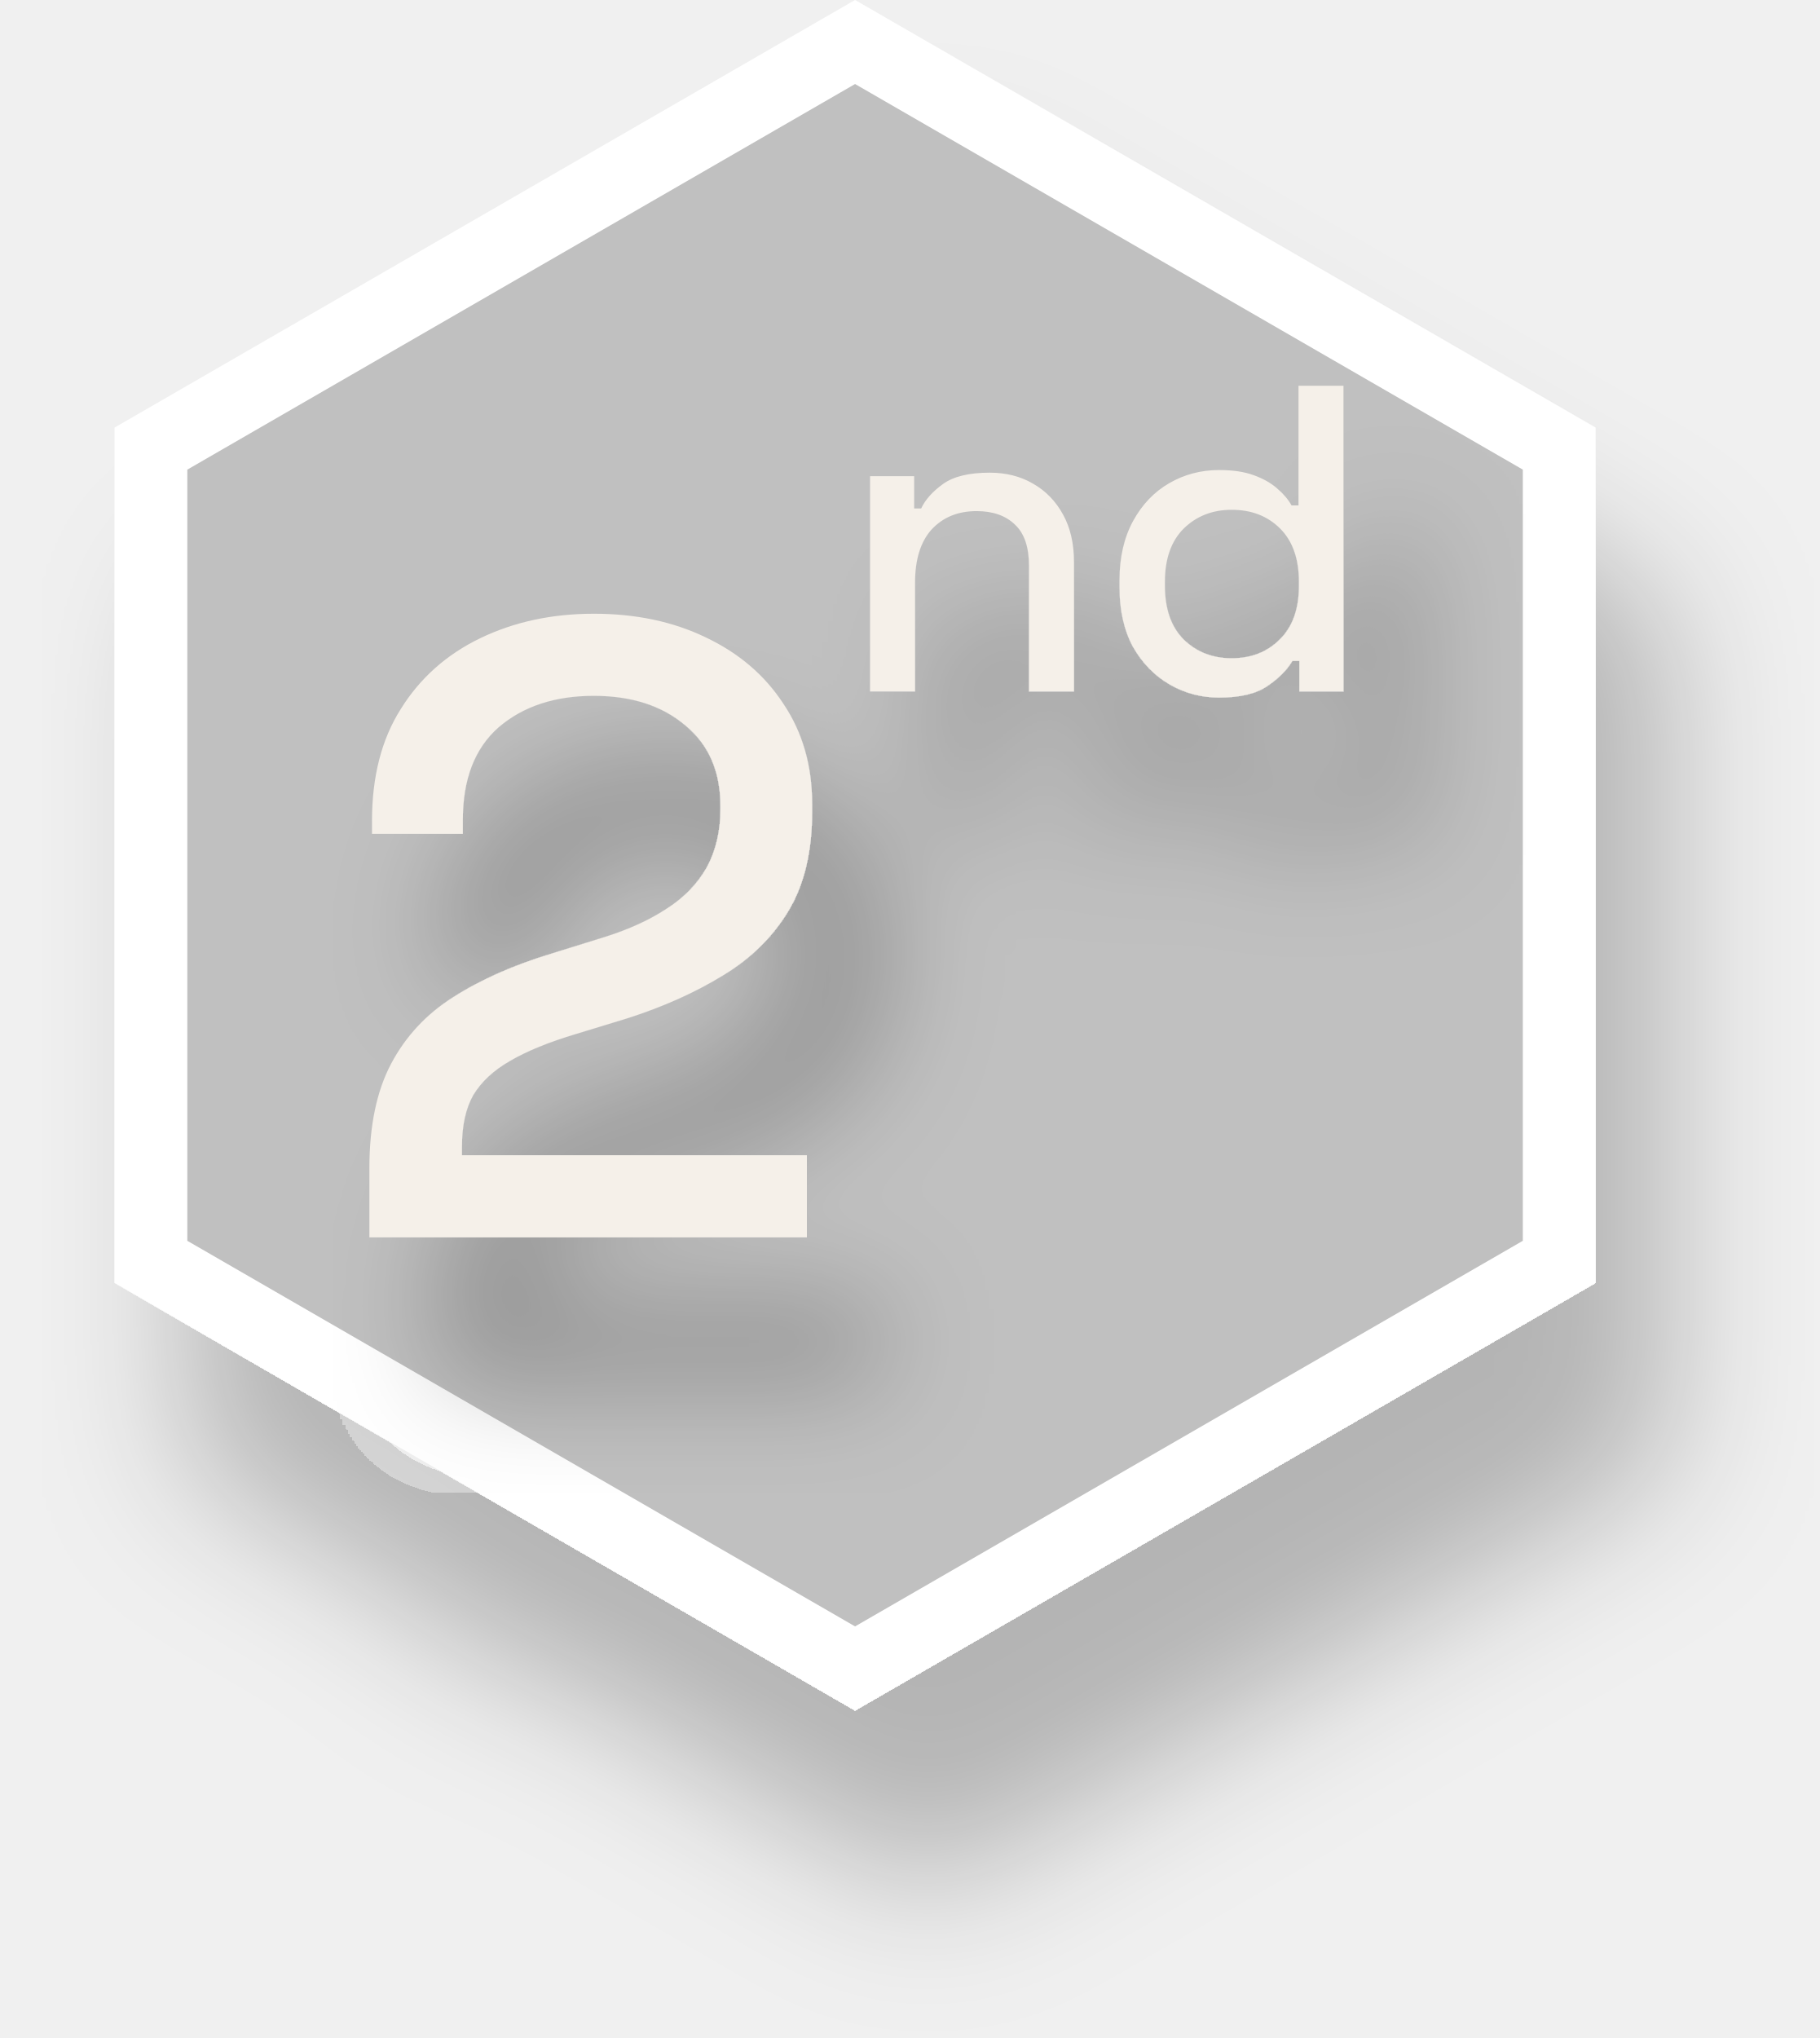
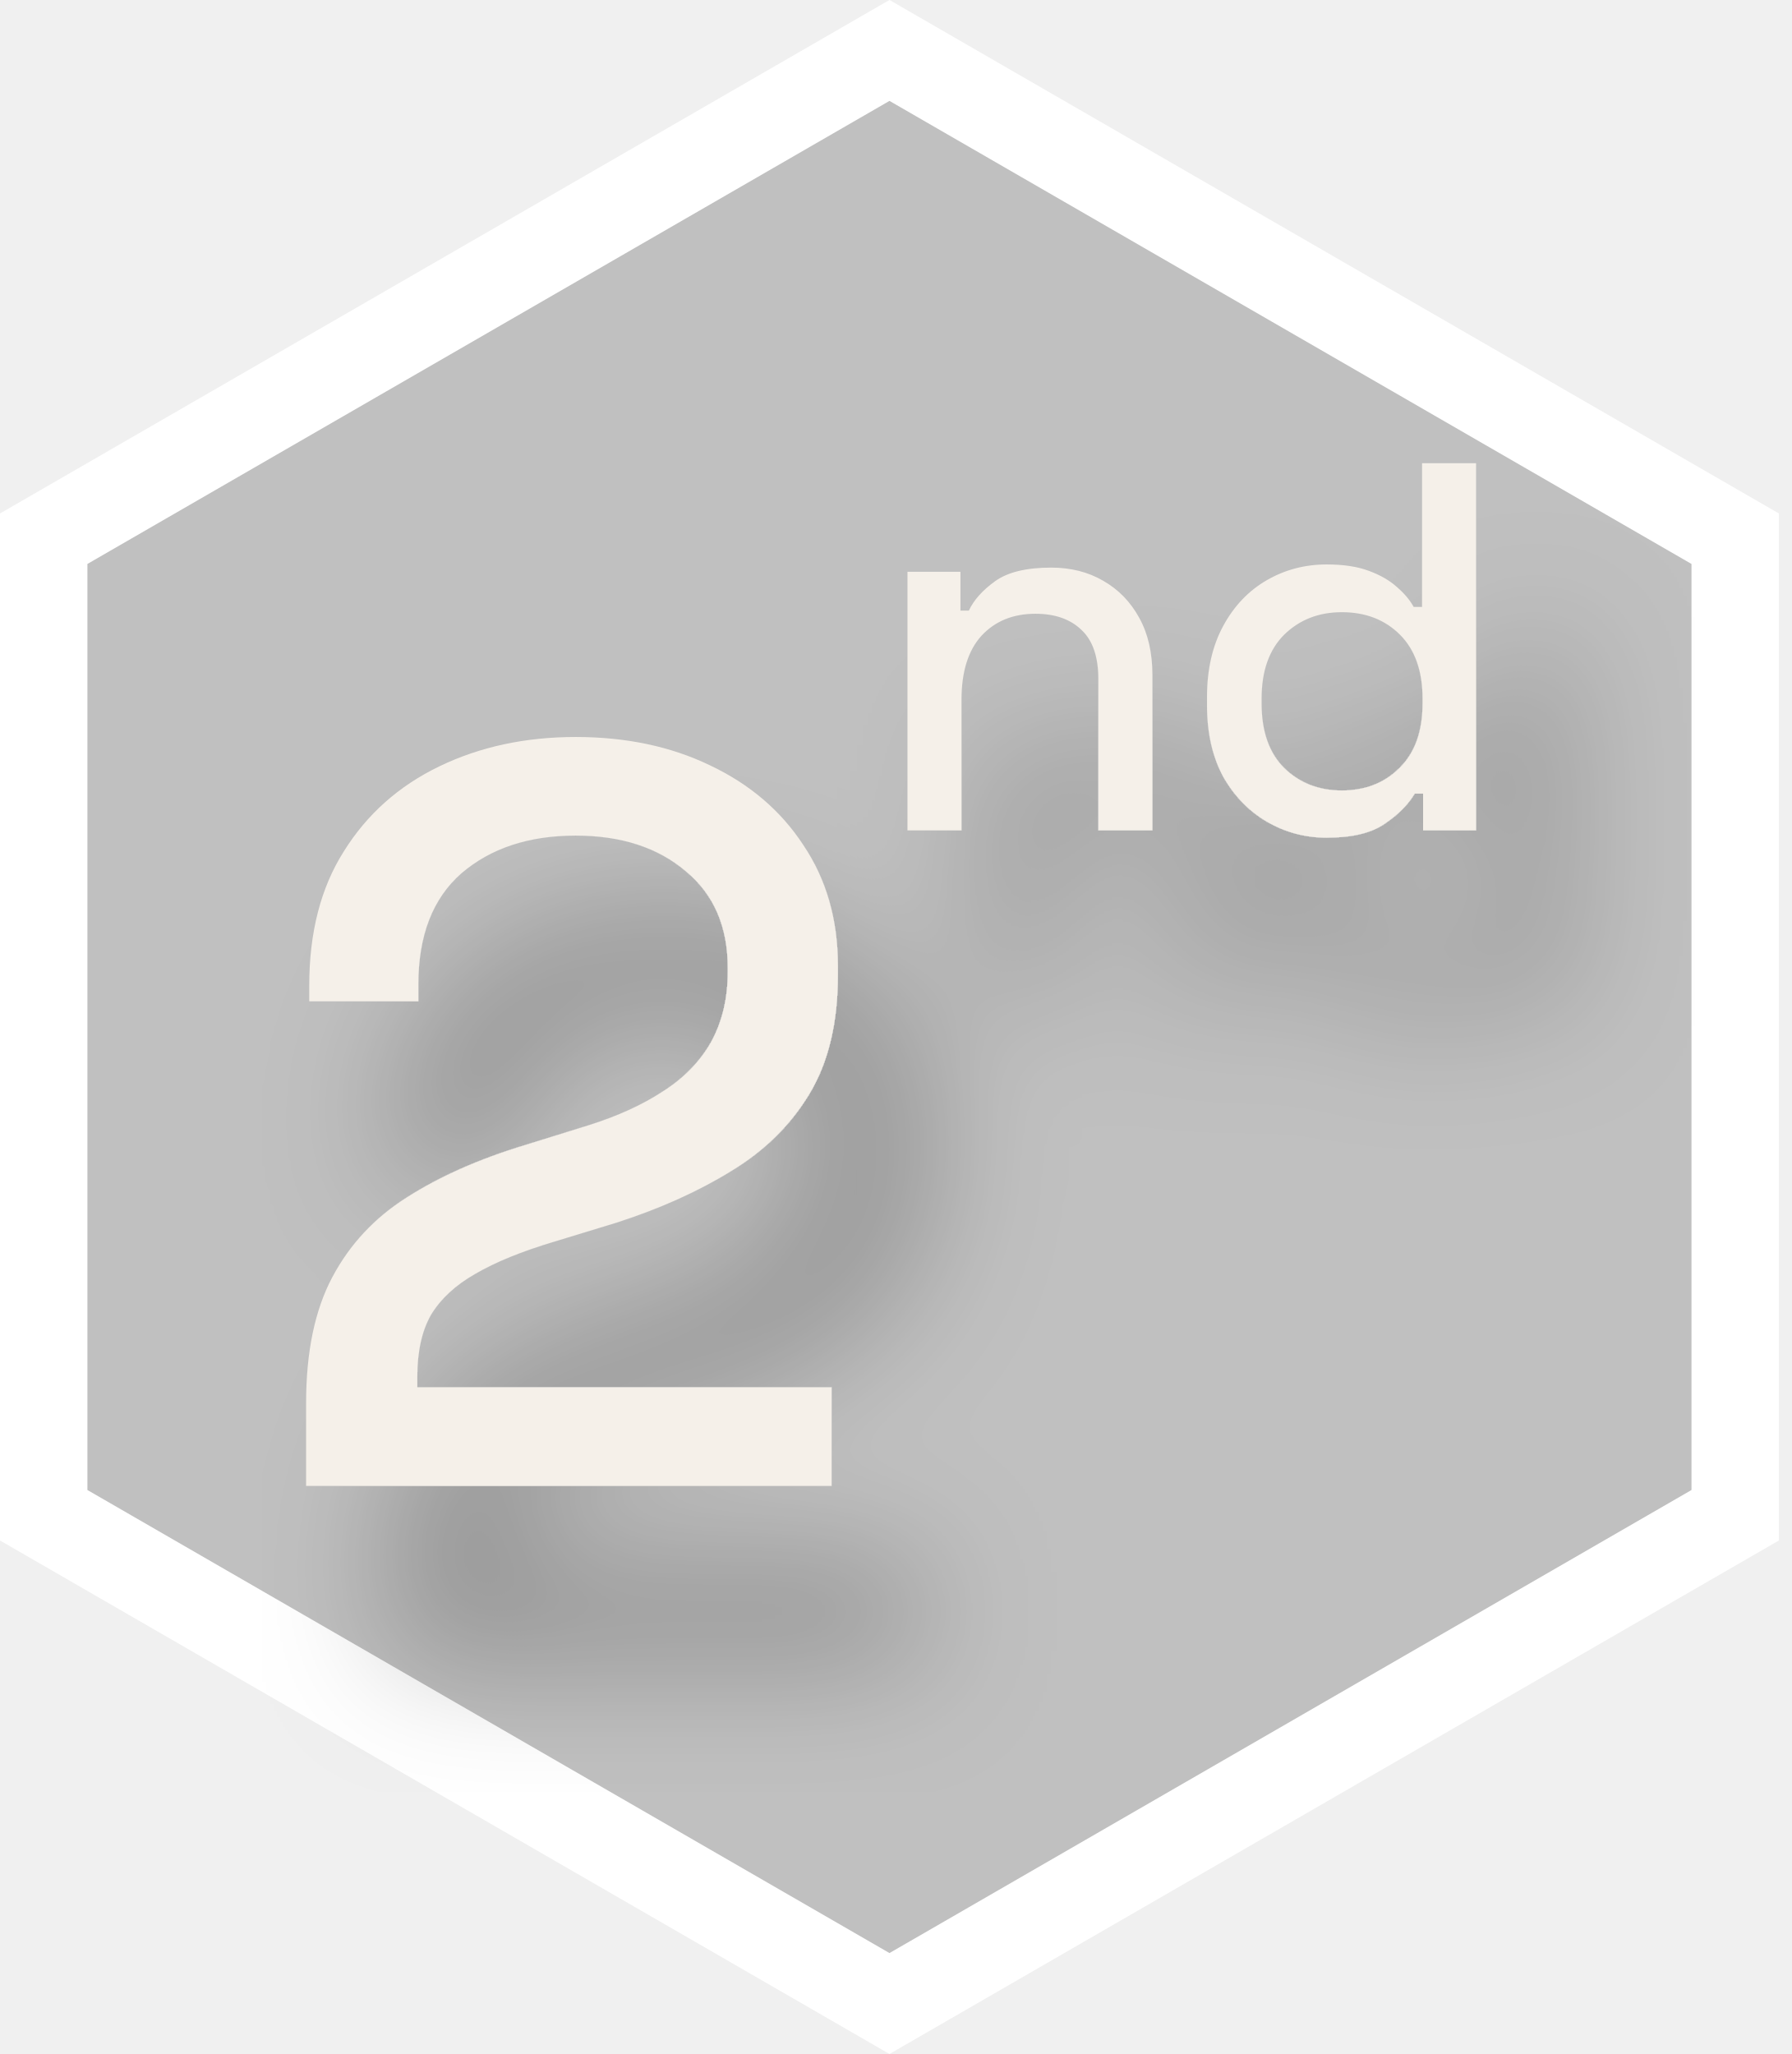
- <svg xmlns="http://www.w3.org/2000/svg" width="50" height="56" viewBox="0 0 50 56" fill="none">
-   <g filter="url(#filter0_d_607_1106)">
-     <path d="M42.852 12.327V34.672L23.5 45.845L4.148 34.672V12.327L23.5 1.154L42.852 12.327Z" fill="#C0C0C0" stroke="white" stroke-width="2" />
-     <g filter="url(#filter1_d_607_1106)">
-       <path d="M10.152 34V32.104C10.152 30.936 10.352 29.976 10.752 29.224C11.152 28.472 11.72 27.864 12.456 27.4C13.208 26.92 14.112 26.52 15.168 26.2L16.632 25.744C17.288 25.536 17.848 25.28 18.312 24.976C18.792 24.672 19.16 24.296 19.416 23.848C19.672 23.384 19.8 22.848 19.8 22.24V22.144C19.8 21.2 19.48 20.464 18.84 19.936C18.2 19.392 17.36 19.12 16.32 19.12C15.248 19.12 14.376 19.408 13.704 19.984C13.048 20.56 12.72 21.408 12.72 22.528V22.912H10.224V22.552C10.224 21.336 10.488 20.312 11.016 19.48C11.544 18.632 12.272 17.984 13.2 17.536C14.128 17.088 15.168 16.864 16.32 16.864C17.472 16.864 18.496 17.08 19.392 17.512C20.304 17.944 21.016 18.552 21.528 19.336C22.056 20.12 22.32 21.04 22.32 22.096V22.312C22.32 23.4 22.104 24.304 21.672 25.024C21.24 25.744 20.64 26.336 19.872 26.8C19.12 27.264 18.248 27.656 17.256 27.976L15.84 28.408C15.088 28.632 14.48 28.88 14.016 29.152C13.568 29.408 13.232 29.72 13.008 30.088C12.8 30.456 12.696 30.928 12.696 31.504V31.744H22.176V34H10.152Z" fill="#F5F0E9" />
-       <path d="M23.912 19V13.084H25.124V13.972H25.316C25.428 13.732 25.628 13.508 25.916 13.3C26.204 13.092 26.632 12.988 27.2 12.988C27.648 12.988 28.044 13.088 28.388 13.288C28.74 13.488 29.016 13.772 29.216 14.14C29.416 14.5 29.516 14.936 29.516 15.448V19H28.28V15.544C28.28 15.032 28.152 14.656 27.896 14.416C27.64 14.168 27.288 14.044 26.84 14.044C26.328 14.044 25.916 14.212 25.604 14.548C25.3 14.884 25.148 15.372 25.148 16.012V19H23.912ZM33.503 19.168C33.015 19.168 32.563 19.048 32.147 18.808C31.731 18.568 31.395 18.224 31.139 17.776C30.891 17.32 30.767 16.772 30.767 16.132V15.952C30.767 15.32 30.891 14.776 31.139 14.32C31.387 13.864 31.719 13.516 32.135 13.276C32.551 13.036 33.007 12.916 33.503 12.916C33.887 12.916 34.207 12.964 34.463 13.06C34.727 13.156 34.943 13.28 35.111 13.432C35.279 13.576 35.407 13.728 35.495 13.888H35.687V10.6H36.923V19H35.711V18.16H35.519C35.367 18.416 35.135 18.648 34.823 18.856C34.519 19.064 34.079 19.168 33.503 19.168ZM33.851 18.088C34.387 18.088 34.827 17.916 35.171 17.572C35.523 17.228 35.699 16.736 35.699 16.096V15.988C35.699 15.356 35.527 14.868 35.183 14.524C34.839 14.18 34.395 14.008 33.851 14.008C33.323 14.008 32.883 14.18 32.531 14.524C32.187 14.868 32.015 15.356 32.015 15.988V16.096C32.015 16.736 32.187 17.228 32.531 17.572C32.883 17.916 33.323 18.088 33.851 18.088Z" fill="#F5F0E9" />
-     </g>
+ <svg xmlns="http://www.w3.org/2000/svg" width="41" height="47" viewBox="0 0 41 47" fill="none">
+   <path d="M39.703 12.327V34.672L20.352 45.845L1 34.672V12.327L20.352 1.154L39.703 12.327Z" fill="#C0C0C0" stroke="white" stroke-width="2" />
+   <g filter="url(#filter0_d_0_1)">
+     <path d="M7.004 34V32.104C7.004 30.936 7.204 29.976 7.604 29.224C8.004 28.472 8.572 27.864 9.308 27.4C10.06 26.92 10.964 26.52 12.02 26.2L13.484 25.744C14.14 25.536 14.7 25.28 15.164 24.976C15.644 24.672 16.012 24.296 16.268 23.848C16.524 23.384 16.652 22.848 16.652 22.24V22.144C16.652 21.2 16.332 20.464 15.692 19.936C15.052 19.392 14.212 19.12 13.172 19.12C12.1 19.12 11.228 19.408 10.556 19.984C9.9 20.56 9.572 21.408 9.572 22.528V22.912H7.076V22.552C7.076 21.336 7.34 20.312 7.868 19.48C8.396 18.632 9.124 17.984 10.052 17.536C10.98 17.088 12.02 16.864 13.172 16.864C14.324 16.864 15.348 17.08 16.244 17.512C17.156 17.944 17.868 18.552 18.38 19.336C18.908 20.12 19.172 21.04 19.172 22.096V22.312C19.172 23.4 18.956 24.304 18.524 25.024C18.092 25.744 17.492 26.336 16.724 26.8C15.972 27.264 15.1 27.656 14.108 27.976L12.692 28.408C11.94 28.632 11.332 28.88 10.868 29.152C10.42 29.408 10.084 29.72 9.86 30.088C9.652 30.456 9.548 30.928 9.548 31.504V31.744H19.028V34H7.004Z" fill="#F5F0E9" />
+     <path d="M20.764 19V13.084H21.976V13.972H22.168C22.28 13.732 22.48 13.508 22.768 13.3C23.056 13.092 23.484 12.988 24.052 12.988C24.5 12.988 24.896 13.088 25.24 13.288C25.592 13.488 25.868 13.772 26.068 14.14C26.268 14.5 26.368 14.936 26.368 15.448V19H25.132V15.544C25.132 15.032 25.004 14.656 24.748 14.416C24.492 14.168 24.14 14.044 23.692 14.044C23.18 14.044 22.768 14.212 22.456 14.548C22.152 14.884 22 15.372 22 16.012V19H20.764ZM30.354 19.168C29.866 19.168 29.414 19.048 28.998 18.808C28.582 18.568 28.246 18.224 27.99 17.776C27.742 17.32 27.618 16.772 27.618 16.132V15.952C27.618 15.32 27.742 14.776 27.99 14.32C28.238 13.864 28.57 13.516 28.986 13.276C29.402 13.036 29.858 12.916 30.354 12.916C30.738 12.916 31.058 12.964 31.314 13.06C31.578 13.156 31.794 13.28 31.962 13.432C32.13 13.576 32.258 13.728 32.346 13.888H32.538V10.6H33.774V19H32.562V18.16H32.37C32.218 18.416 31.986 18.648 31.674 18.856C31.37 19.064 30.93 19.168 30.354 19.168ZM30.702 18.088C31.238 18.088 31.678 17.916 32.022 17.572C32.374 17.228 32.55 16.736 32.55 16.096V15.988C32.55 15.356 32.378 14.868 32.034 14.524C31.69 14.18 31.246 14.008 30.702 14.008C30.174 14.008 29.734 14.18 29.382 14.524C29.038 14.868 28.866 15.356 28.866 15.988V16.096C28.866 16.736 29.038 17.228 29.382 17.572C29.734 17.916 30.174 18.088 30.702 18.088Z" fill="#F5F0E9" />
  </g>
  <defs>
-     <filter id="filter0_d_607_1106" x="1.148" y="0" width="48.703" height="56" filterUnits="userSpaceOnUse" color-interpolation-filters="sRGB">
-       <feFlood flood-opacity="0" result="BackgroundImageFix" />
-       <feColorMatrix in="SourceAlpha" type="matrix" values="0 0 0 0 0 0 0 0 0 0 0 0 0 0 0 0 0 0 127 0" result="hardAlpha" />
-       <feOffset dx="2" dy="5" />
-       <feGaussianBlur stdDeviation="2" />
-       <feComposite in2="hardAlpha" operator="out" />
-       <feColorMatrix type="matrix" values="0 0 0 0 0 0 0 0 0 0 0 0 0 0 0 0 0 0 0.25 0" />
-       <feBlend mode="normal" in2="BackgroundImageFix" result="effect1_dropShadow_607_1106" />
-       <feBlend mode="normal" in="SourceGraphic" in2="effect1_dropShadow_607_1106" result="shape" />
-     </filter>
-     <filter id="filter1_d_607_1106" x="9.152" y="10.6" width="32.771" height="30.4" filterUnits="userSpaceOnUse" color-interpolation-filters="sRGB">
+     <filter id="filter0_d_0_1" x="6.003" y="10.6" width="32.771" height="30.4" filterUnits="userSpaceOnUse" color-interpolation-filters="sRGB">
      <feFlood flood-opacity="0" result="BackgroundImageFix" />
      <feColorMatrix in="SourceAlpha" type="matrix" values="0 0 0 0 0 0 0 0 0 0 0 0 0 0 0 0 0 0 127 0" result="hardAlpha" />
      <feOffset dx="2" dy="4" />
      <feGaussianBlur stdDeviation="1.5" />
      <feComposite in2="hardAlpha" operator="out" />
      <feColorMatrix type="matrix" values="0 0 0 0 0 0 0 0 0 0 0 0 0 0 0 0 0 0 0.25 0" />
-       <feBlend mode="normal" in2="BackgroundImageFix" result="effect1_dropShadow_607_1106" />
-       <feBlend mode="normal" in="SourceGraphic" in2="effect1_dropShadow_607_1106" result="shape" />
+       <feBlend mode="normal" in2="BackgroundImageFix" result="effect1_dropShadow_0_1" />
+       <feBlend mode="normal" in="SourceGraphic" in2="effect1_dropShadow_0_1" result="shape" />
    </filter>
  </defs>
</svg>
